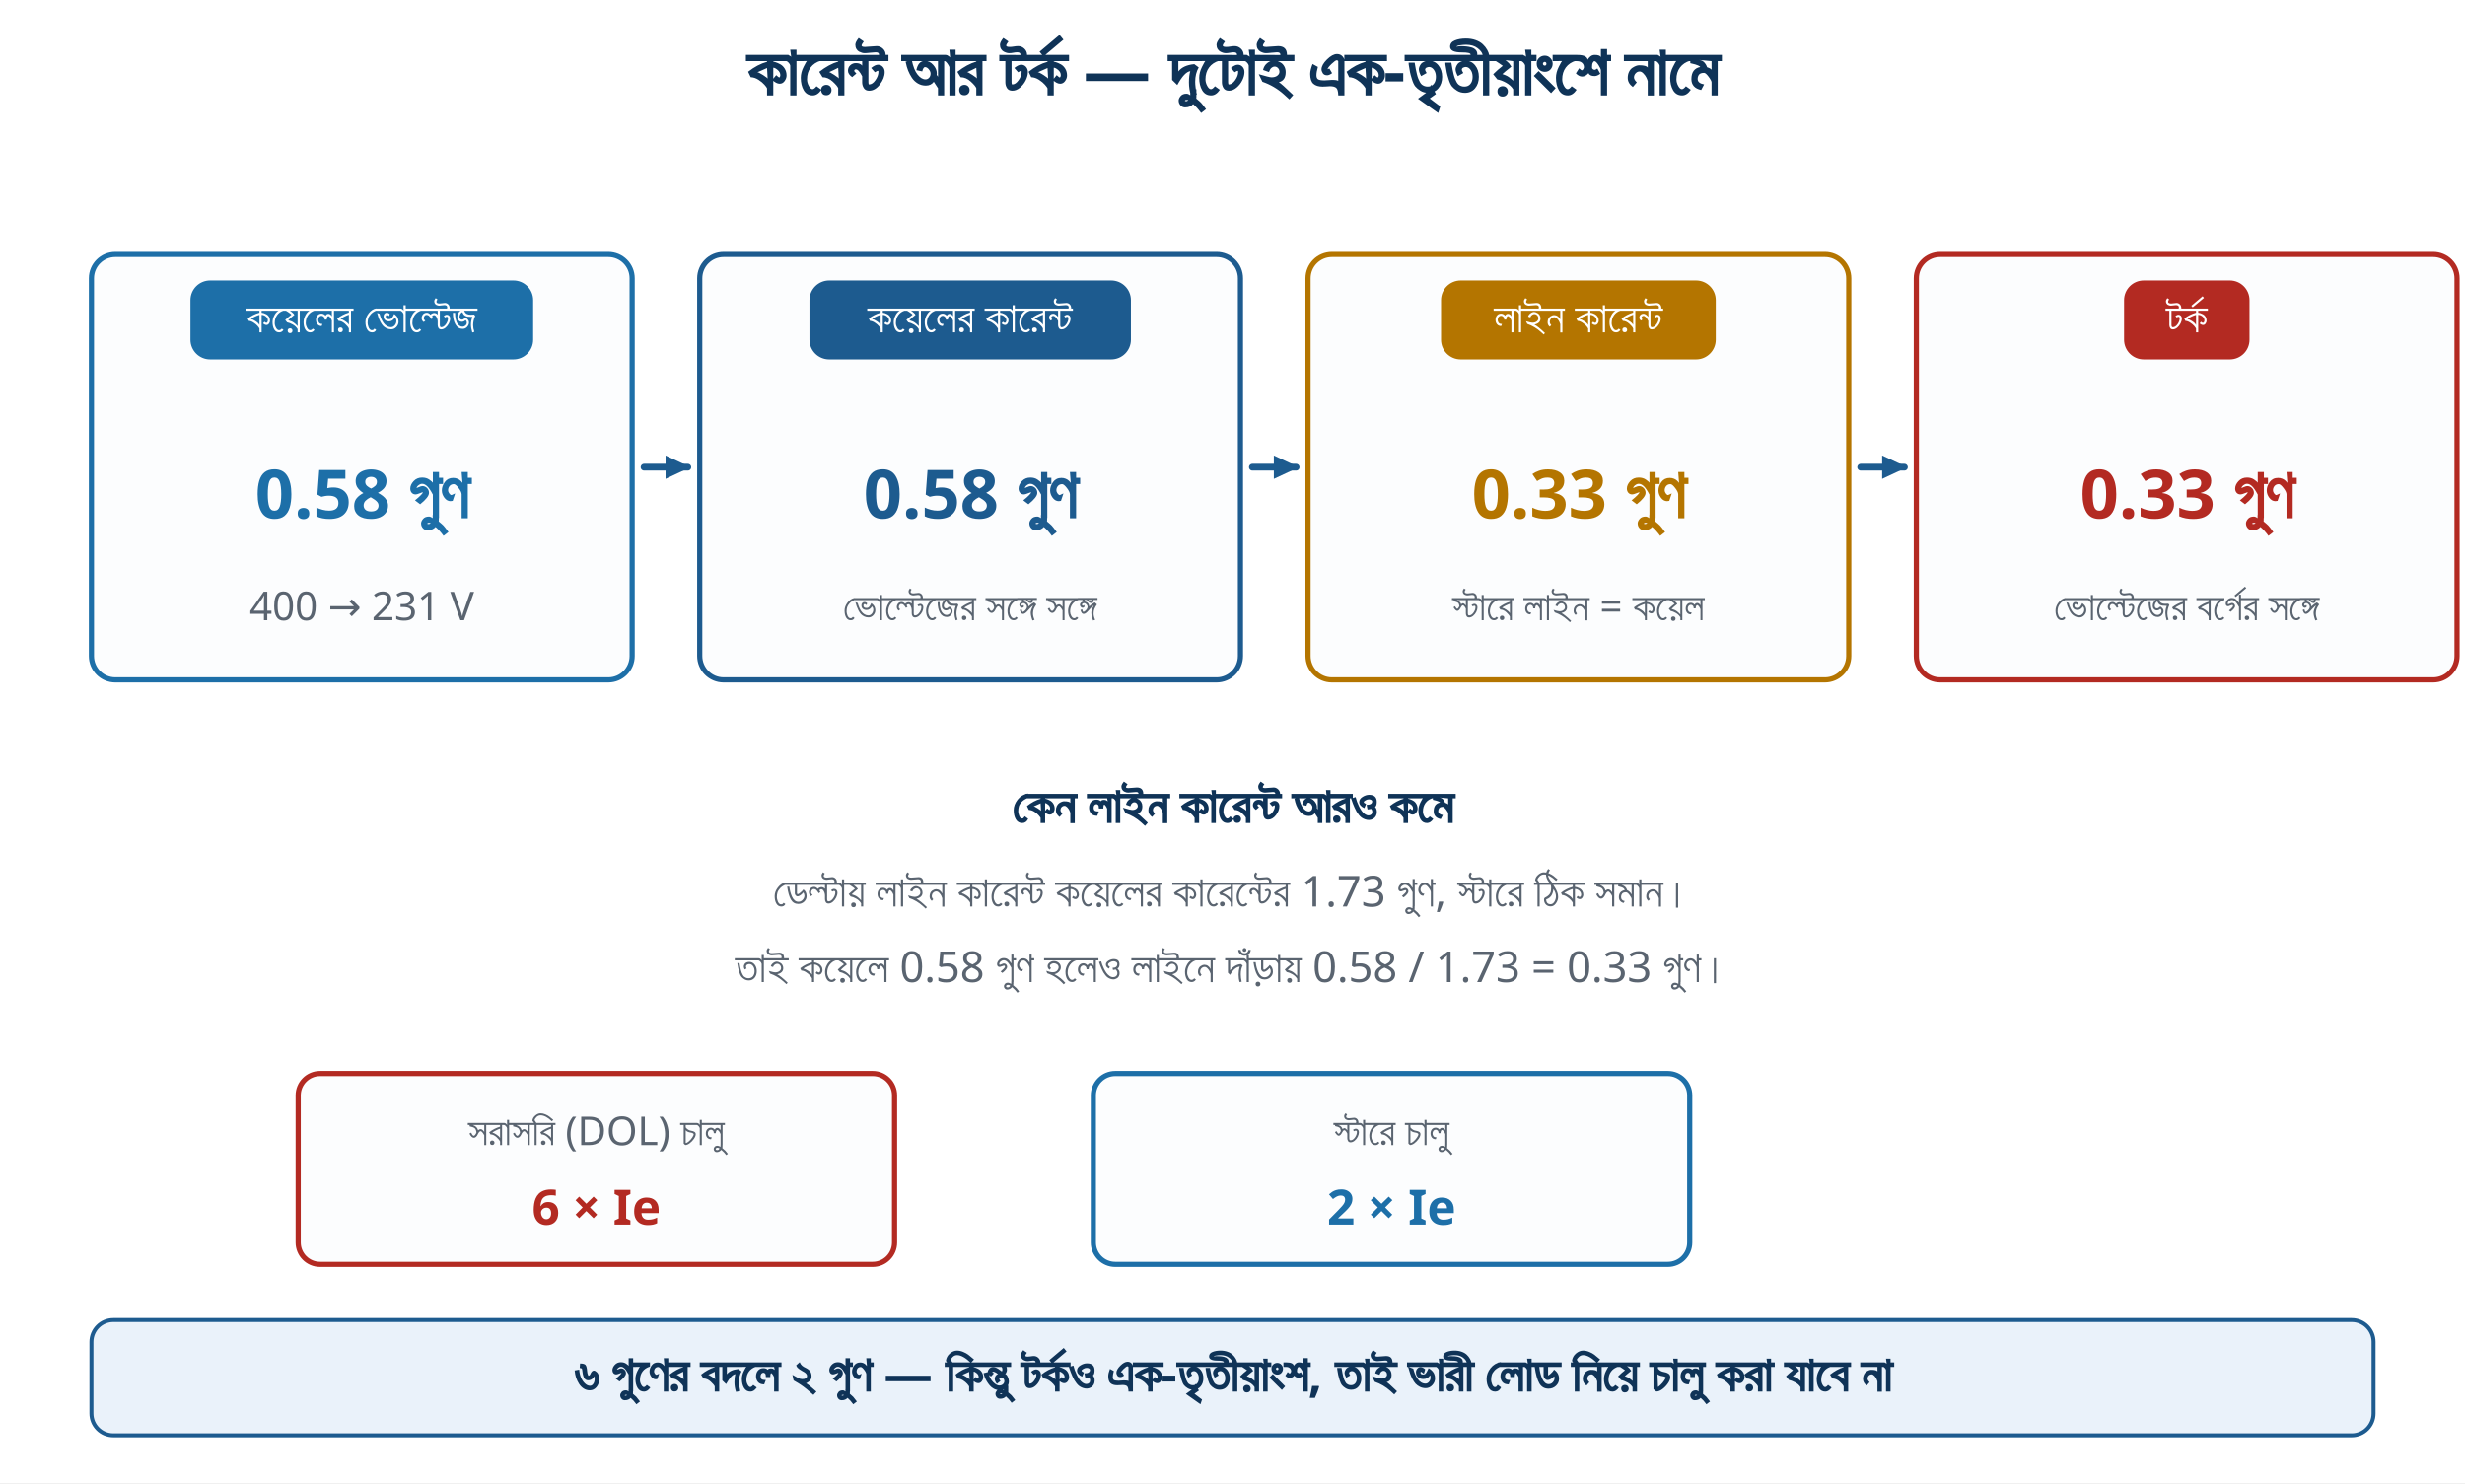
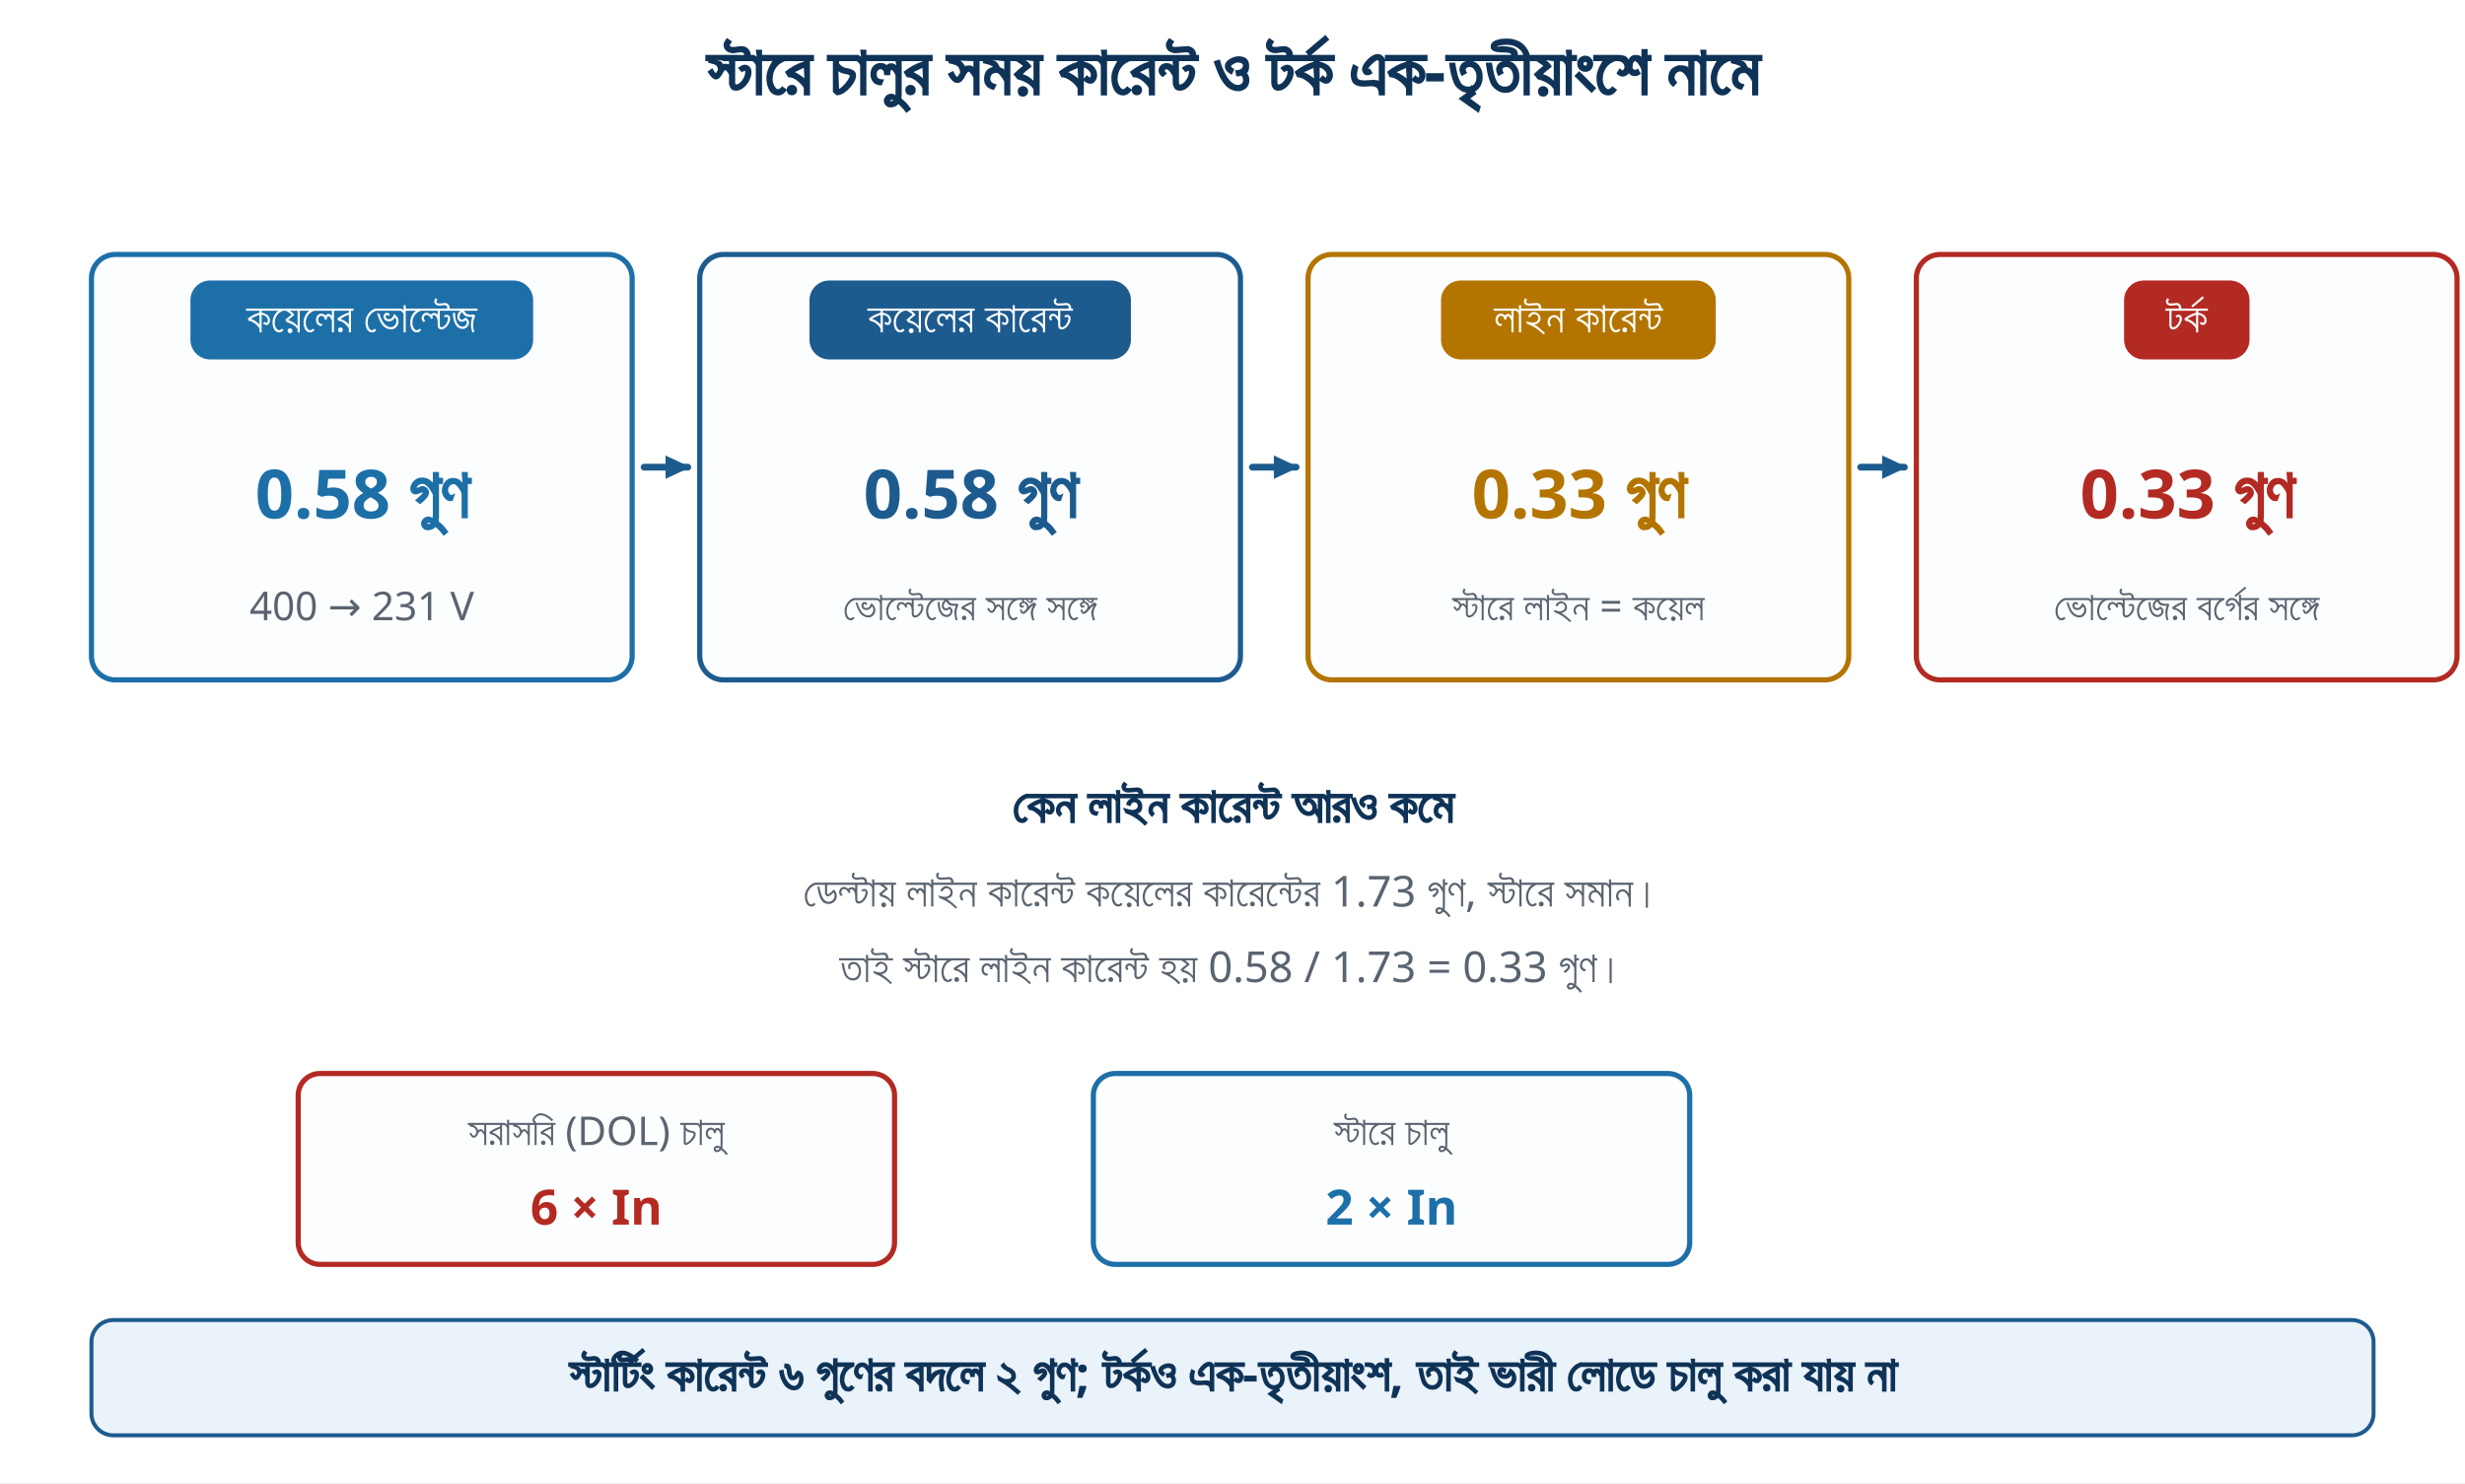
<svg xmlns="http://www.w3.org/2000/svg" width="1240" height="746" viewBox="0 0 1240 746">
  <defs>
    <marker id="arR" viewBox="0 0 10 10" refX="8.5" refY="5" markerUnits="userSpaceOnUse" markerWidth="14" markerHeight="14" orient="auto-start-reverse">
      <path d="M 0.5 0.8 L 9.5 5 L 0.5 9.2 z" fill="#1D5B8F" />
    </marker>
  </defs>
  <rect width="1240" height="746" fill="#FFFFFF" />
-   <text x="620.0" y="48.0" font-family="Kalpurush" font-size="34" font-weight="700" fill="#0F3357" text-anchor="middle">কারেন্ট আর টর্ক — দুটোই এক-তৃতীয়াংশে নামে</text>
+   <text x="620.0" y="48.0" font-family="Kalpurush" font-size="34" font-weight="700" fill="#0F3357" text-anchor="middle">স্টারে চালুর সময় কারেন্ট ও টর্ক এক-তৃতীয়াংশে নামে</text>
  <rect x="46.0" y="128.0" width="272.0" height="214.0" rx="12" fill="#FCFDFE" stroke="#1D6FA8" stroke-width="2.6" />
  <rect x="96.7" y="142.0" width="170.6" height="37.9" rx="9" fill="#1D6FA8" stroke="#1D6FA8" stroke-width="1.8" />
  <text x="182.0" y="167.2" font-family="Kalpurush" font-size="21.5" font-weight="600" fill="#FFFFFF" text-anchor="middle">কয়েলের ভোল্টেজ</text>
  <text x="182.0" y="260.7" font-family="Kalpurush" font-size="34" font-weight="700" fill="#1D6FA8" text-anchor="middle">0.58 গুণ</text>
  <text x="182.0" y="312.0" font-family="Kalpurush" font-size="20" font-weight="400" fill="#5A6470" text-anchor="middle">400 → 231 V</text>
  <path d="M 324 235.0 L 346 235.0" fill="none" stroke="#1D5B8F" stroke-width="3.4" stroke-linecap="round" stroke-linejoin="round" marker-end="url(#arR)" />
  <rect x="352.0" y="128.0" width="272.0" height="214.0" rx="12" fill="#FCFDFE" stroke="#1D5B8F" stroke-width="2.6" />
  <rect x="408.1" y="142.0" width="159.9" height="37.9" rx="9" fill="#1D5B8F" stroke="#1D5B8F" stroke-width="1.8" />
  <text x="488.0" y="167.2" font-family="Kalpurush" font-size="21.5" font-weight="600" fill="#FFFFFF" text-anchor="middle">কয়েলের কারেন্ট</text>
  <text x="488.0" y="260.7" font-family="Kalpurush" font-size="34" font-weight="700" fill="#1D5B8F" text-anchor="middle">0.58 গুণ</text>
  <text x="488.0" y="312.0" font-family="Kalpurush" font-size="20" font-weight="400" fill="#5A6470" text-anchor="middle">ভোল্টেজের সঙ্গে সঙ্গে</text>
  <path d="M 630 235.0 L 652 235.0" fill="none" stroke="#1D5B8F" stroke-width="3.4" stroke-linecap="round" stroke-linejoin="round" marker-end="url(#arR)" />
  <rect x="658.0" y="128.0" width="272.0" height="214.0" rx="12" fill="#FCFDFE" stroke="#B47500" stroke-width="2.6" />
  <rect x="725.8" y="142.0" width="136.4" height="37.9" rx="9" fill="#B47500" stroke="#B47500" stroke-width="1.8" />
  <text x="794.0" y="167.2" font-family="Kalpurush" font-size="21.5" font-weight="600" fill="#FFFFFF" text-anchor="middle">লাইন কারেন্ট</text>
  <text x="794.0" y="260.7" font-family="Kalpurush" font-size="34" font-weight="700" fill="#B47500" text-anchor="middle">0.33 গুণ</text>
  <text x="794.0" y="312.0" font-family="Kalpurush" font-size="20" font-weight="400" fill="#5A6470" text-anchor="middle">স্টারে লাইন = কয়েল</text>
  <path d="M 936 235.0 L 958 235.0" fill="none" stroke="#1D5B8F" stroke-width="3.4" stroke-linecap="round" stroke-linejoin="round" marker-end="url(#arR)" />
  <rect x="964.0" y="128.0" width="272.0" height="214.0" rx="12" fill="#FCFDFE" stroke="#B32A22" stroke-width="2.6" />
  <rect x="1069.4" y="142.0" width="61.3" height="37.9" rx="9" fill="#B32A22" stroke="#B32A22" stroke-width="1.8" />
  <text x="1100.0" y="167.2" font-family="Kalpurush" font-size="21.5" font-weight="600" fill="#FFFFFF" text-anchor="middle">টর্ক</text>
  <text x="1100.0" y="260.7" font-family="Kalpurush" font-size="34" font-weight="700" fill="#B32A22" text-anchor="middle">0.33 গুণ</text>
  <text x="1100.0" y="312.0" font-family="Kalpurush" font-size="20" font-weight="400" fill="#5A6470" text-anchor="middle">ভোল্টেজের বর্গের সঙ্গে</text>
  <text x="620.0" y="414.0" font-family="Kalpurush" font-size="24.5" font-weight="700" fill="#0F3357" text-anchor="middle">কেন লাইন কারেন্ট আরও কমে</text>
-   <text x="620.0" y="456.0" font-family="Kalpurush" font-size="21.5" font-weight="400" fill="#5A6470" text-anchor="middle">ডেল্টায় লাইন কারেন্ট কয়েলের কারেন্টের 1.73 গুণ, স্টারে ঠিক সমান।</text>
-   <text x="620.0" y="494.0" font-family="Kalpurush" font-size="21.5" font-weight="400" fill="#5A6470" text-anchor="middle">তাই কয়েলে 0.58 গুণ হলেও লাইনে দাঁড়ায় 0.58 / 1.73 = 0.33 গুণ।</text>
+   <text x="620.0" y="456.0" font-family="Kalpurush" font-size="21.5" font-weight="400" fill="#5A6470" text-anchor="middle">ডেল্টায় লাইন কারেন্ট কয়েলের কারেন্টের 1.73 গুণ, স্টারে সমান।</text>
+   <text x="620.0" y="494.0" font-family="Kalpurush" font-size="21.5" font-weight="400" fill="#5A6470" text-anchor="middle">তাই স্টারে লাইন কারেন্ট হয় 0.58 / 1.73 = 0.33 গুণ।</text>
  <rect x="150.0" y="540.0" width="300.0" height="96.0" rx="11" fill="#FCFDFE" stroke="#B32A22" stroke-width="2.6" />
  <text x="300.0" y="576.0" font-family="Kalpurush" font-size="20" font-weight="400" fill="#5A6470" text-anchor="middle">সরাসরি (DOL) চালু</text>
-   <text x="300.0" y="616.0" font-family="Kalpurush" font-size="24.5" font-weight="700" fill="#B32A22" text-anchor="middle">6 × Ie</text>
+   <text x="300.0" y="616.0" font-family="Kalpurush" font-size="24.5" font-weight="700" fill="#B32A22" text-anchor="middle">6 × In</text>
  <rect x="550.0" y="540.0" width="300.0" height="96.0" rx="11" fill="#FCFDFE" stroke="#1D6FA8" stroke-width="2.6" />
  <text x="700.0" y="576.0" font-family="Kalpurush" font-size="20" font-weight="400" fill="#5A6470" text-anchor="middle">স্টারে চালু</text>
-   <text x="700.0" y="616.0" font-family="Kalpurush" font-size="24.5" font-weight="700" fill="#1D6FA8" text-anchor="middle">2 × Ie</text>
+   <text x="700.0" y="616.0" font-family="Kalpurush" font-size="24.5" font-weight="700" fill="#1D6FA8" text-anchor="middle">2 × In</text>
  <rect x="46.0" y="664.0" width="1148.0" height="58.0" rx="11" fill="#EAF2FA" stroke="#1D5B8F" stroke-width="2" />
-   <text x="620.0" y="700.0" font-family="Kalpurush" font-size="24.5" font-weight="700" fill="#0F3357" text-anchor="middle">৬ গুণের বদলে ২ গুণ — কিন্তু টর্কও এক-তৃতীয়াংশ, তাই ভারী লোড নিয়ে চালু করা যাবে না</text>
+   <text x="620.0" y="700.0" font-family="Kalpurush" font-size="24.5" font-weight="700" fill="#0F3357" text-anchor="middle">স্টার্টিং কারেন্ট ৬ গুণের বদলে ২ গুণ; টর্কও এক-তৃতীয়াংশ, তাই ভারী লোডে চালু করা যায় না</text>
</svg>
